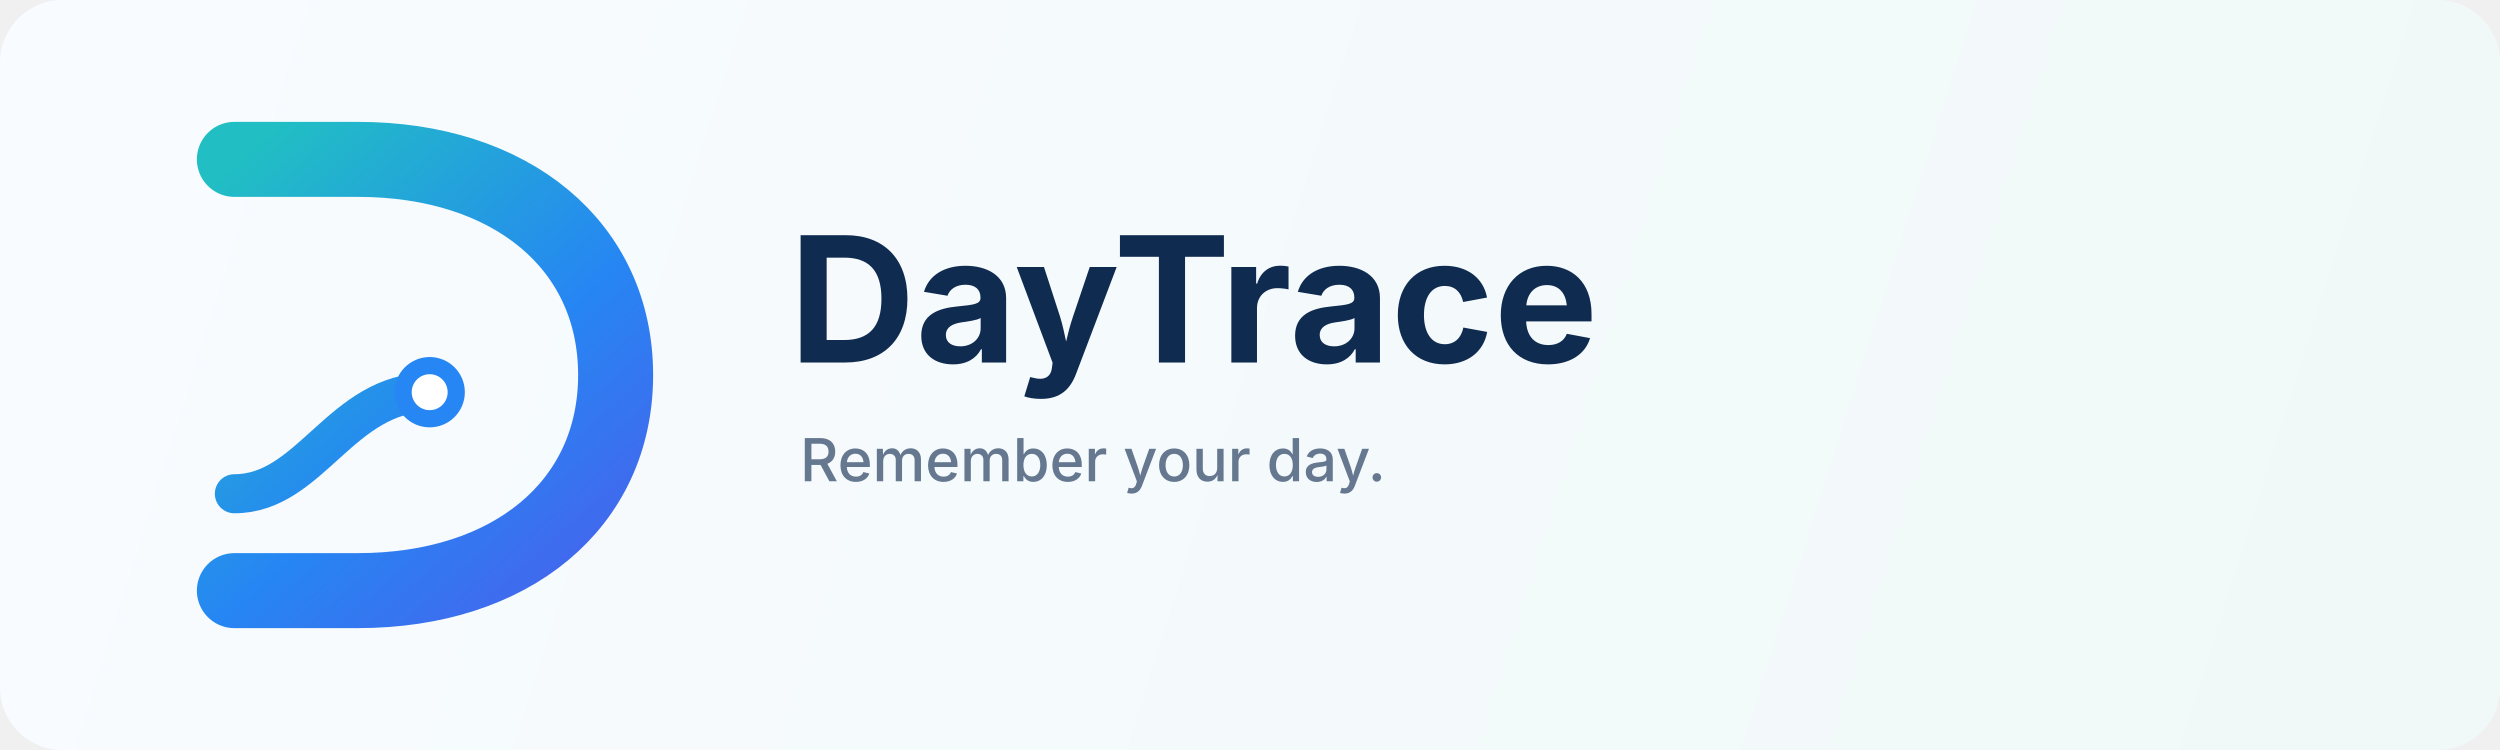
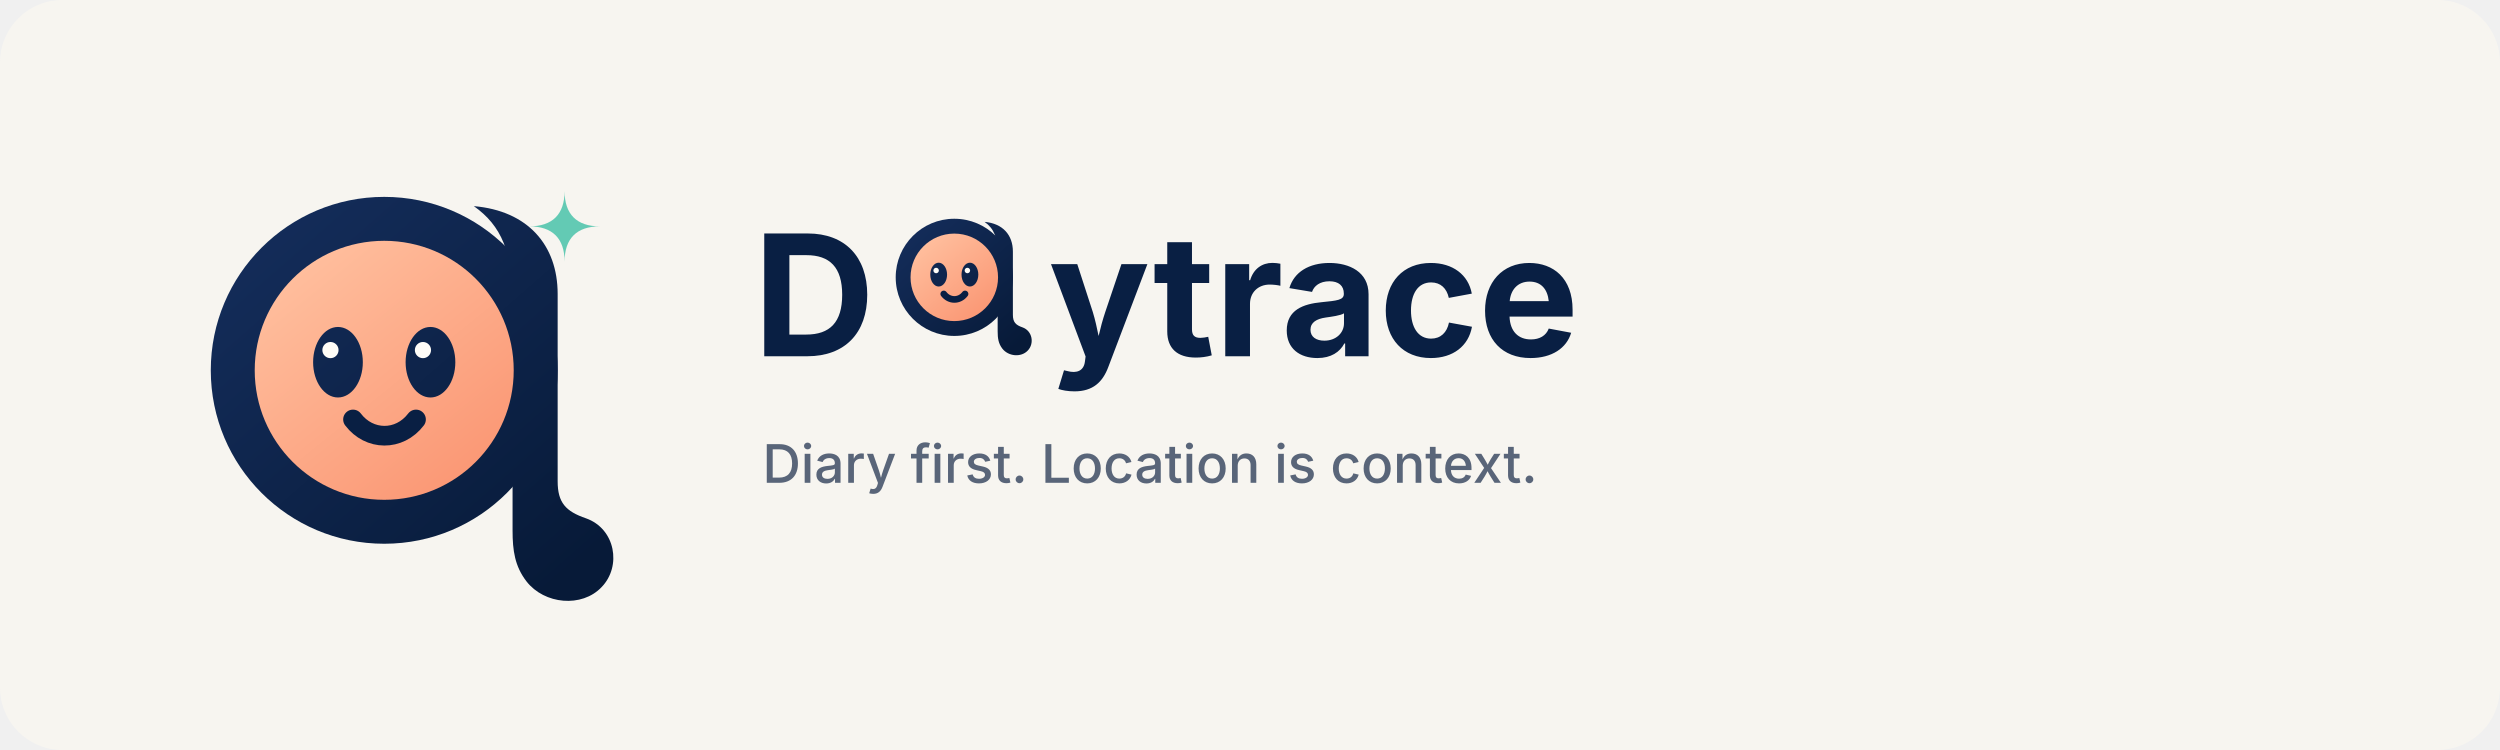
<svg xmlns="http://www.w3.org/2000/svg" width="1600" height="480" viewBox="0 0 1600 480" fill="none">
  <defs>
-     <linearGradient id="bg" x1="80" y1="20" x2="1510" y2="470" gradientUnits="userSpaceOnUse">
-       <stop stop-color="#F8FBFF" />
-       <stop offset="1" stop-color="#F1F9F8" />
+     <linearGradient id="navy" x1="240" y1="220" x2="790" y2="850" gradientUnits="userSpaceOnUse">
+       <stop stop-color="#142D5B" />
+       <stop offset="1" stop-color="#071A38" />
    </linearGradient>
-     <linearGradient id="g" x1="150" y1="100" x2="410" y2="390" gradientUnits="userSpaceOnUse">
-       <stop stop-color="#21BFC3" />
-       <stop offset="0.55" stop-color="#2686F3" />
-       <stop offset="1" stop-color="#4C5DEB" />
+     <linearGradient id="apricot" x1="320" y1="320" x2="650" y2="730" gradientUnits="userSpaceOnUse">
+       <stop stop-color="#FFBE9D" />
+       <stop offset="1" stop-color="#FA9370" />
    </linearGradient>
  </defs>
-   <rect width="1600" height="480" rx="40" fill="url(#bg)" />
-   <path d="M150 102H229C327 102 394 157 394 240C394 323 327 378 229 378H150" stroke="url(#g)" stroke-width="48" stroke-linecap="round" />
-   <path d="M150 316C199 316 218 251 275 251" stroke="url(#g)" stroke-width="25" stroke-linecap="round" />
-   <circle cx="275" cy="251" r="17" fill="white" stroke="#2686F3" stroke-width="11" />
-   <text x="505" y="232" fill="#102B50" font-family="-apple-system, BlinkMacSystemFont, 'Segoe UI', sans-serif" font-size="112" font-weight="700">DayTrace</text>
-   <text x="512" y="308" fill="#65788F" font-family="-apple-system, BlinkMacSystemFont, 'Segoe UI', sans-serif" font-size="38" font-weight="500">Remember your day.</text>
+   <rect width="1600" height="480" rx="40" fill="#F7F5F0" />
+   <g transform="translate(72 52) scale(.37)">
+     <circle cx="470" cy="500" r="300" fill="url(#navy)" />
+     <path d="M625 216C718 224 770 283 770 368V692C770 729 784 744 819 756C870 774 881 839 846 875C812 911 747 905 716 865C696 839 692 812 692 777V382C692 296 673 250 625 216Z" fill="url(#navy)" />
+     <circle cx="470" cy="500" r="224" fill="url(#apricot)" />
+     <ellipse cx="390" cy="486" rx="43" ry="61" fill="url(#navy)" />
+     <ellipse cx="550" cy="486" rx="43" ry="61" fill="url(#navy)" />
+     <circle cx="377" cy="465" r="14" fill="#FFFDF8" />
+     <circle cx="537" cy="465" r="14" fill="#FFFDF8" />
+     <path d="M416 585C444 622 496 623 525 585" stroke="#091F43" stroke-width="34" stroke-linecap="round" />
+     <path d="M782 190C782 230 761 251 721 251C761 251 782 272 782 312C782 272 803 251 843 251C803 251 782 230 782 190Z" fill="#63CAB4" />
+   </g>
+   <text x="482" y="228" fill="#091F43" font-family="-apple-system, BlinkMacSystemFont, 'Segoe UI', sans-serif" font-size="108" font-weight="750">D</text>
+   <g transform="translate(552 115) scale(.125)">
+     <circle cx="470" cy="500" r="300" fill="url(#navy)" />
+     <path d="M625 216C718 224 770 283 770 368V692C770 729 784 744 819 756C870 774 881 839 846 875C812 911 747 905 716 865C696 839 692 812 692 777V382C692 296 673 250 625 216Z" fill="url(#navy)" />
+     <circle cx="470" cy="500" r="224" fill="url(#apricot)" />
+     <ellipse cx="390" cy="486" rx="43" ry="61" fill="url(#navy)" />
+     <ellipse cx="550" cy="486" rx="43" ry="61" fill="url(#navy)" />
+     <circle cx="377" cy="465" r="14" fill="#FFFDF8" />
+     <circle cx="537" cy="465" r="14" fill="#FFFDF8" />
+     <path d="M416 585C444 622 496 623 525 585" stroke="#091F43" stroke-width="34" stroke-linecap="round" />
+   </g>
+   <text x="671" y="228" fill="#091F43" font-family="-apple-system, BlinkMacSystemFont, 'Segoe UI', sans-serif" font-size="108" font-weight="750">ytrace</text>
+   <text x="488" y="309" fill="#596579" font-family="-apple-system, BlinkMacSystemFont, 'Segoe UI', sans-serif" font-size="34" font-weight="500">Diary first. Location is context.</text>
</svg>
